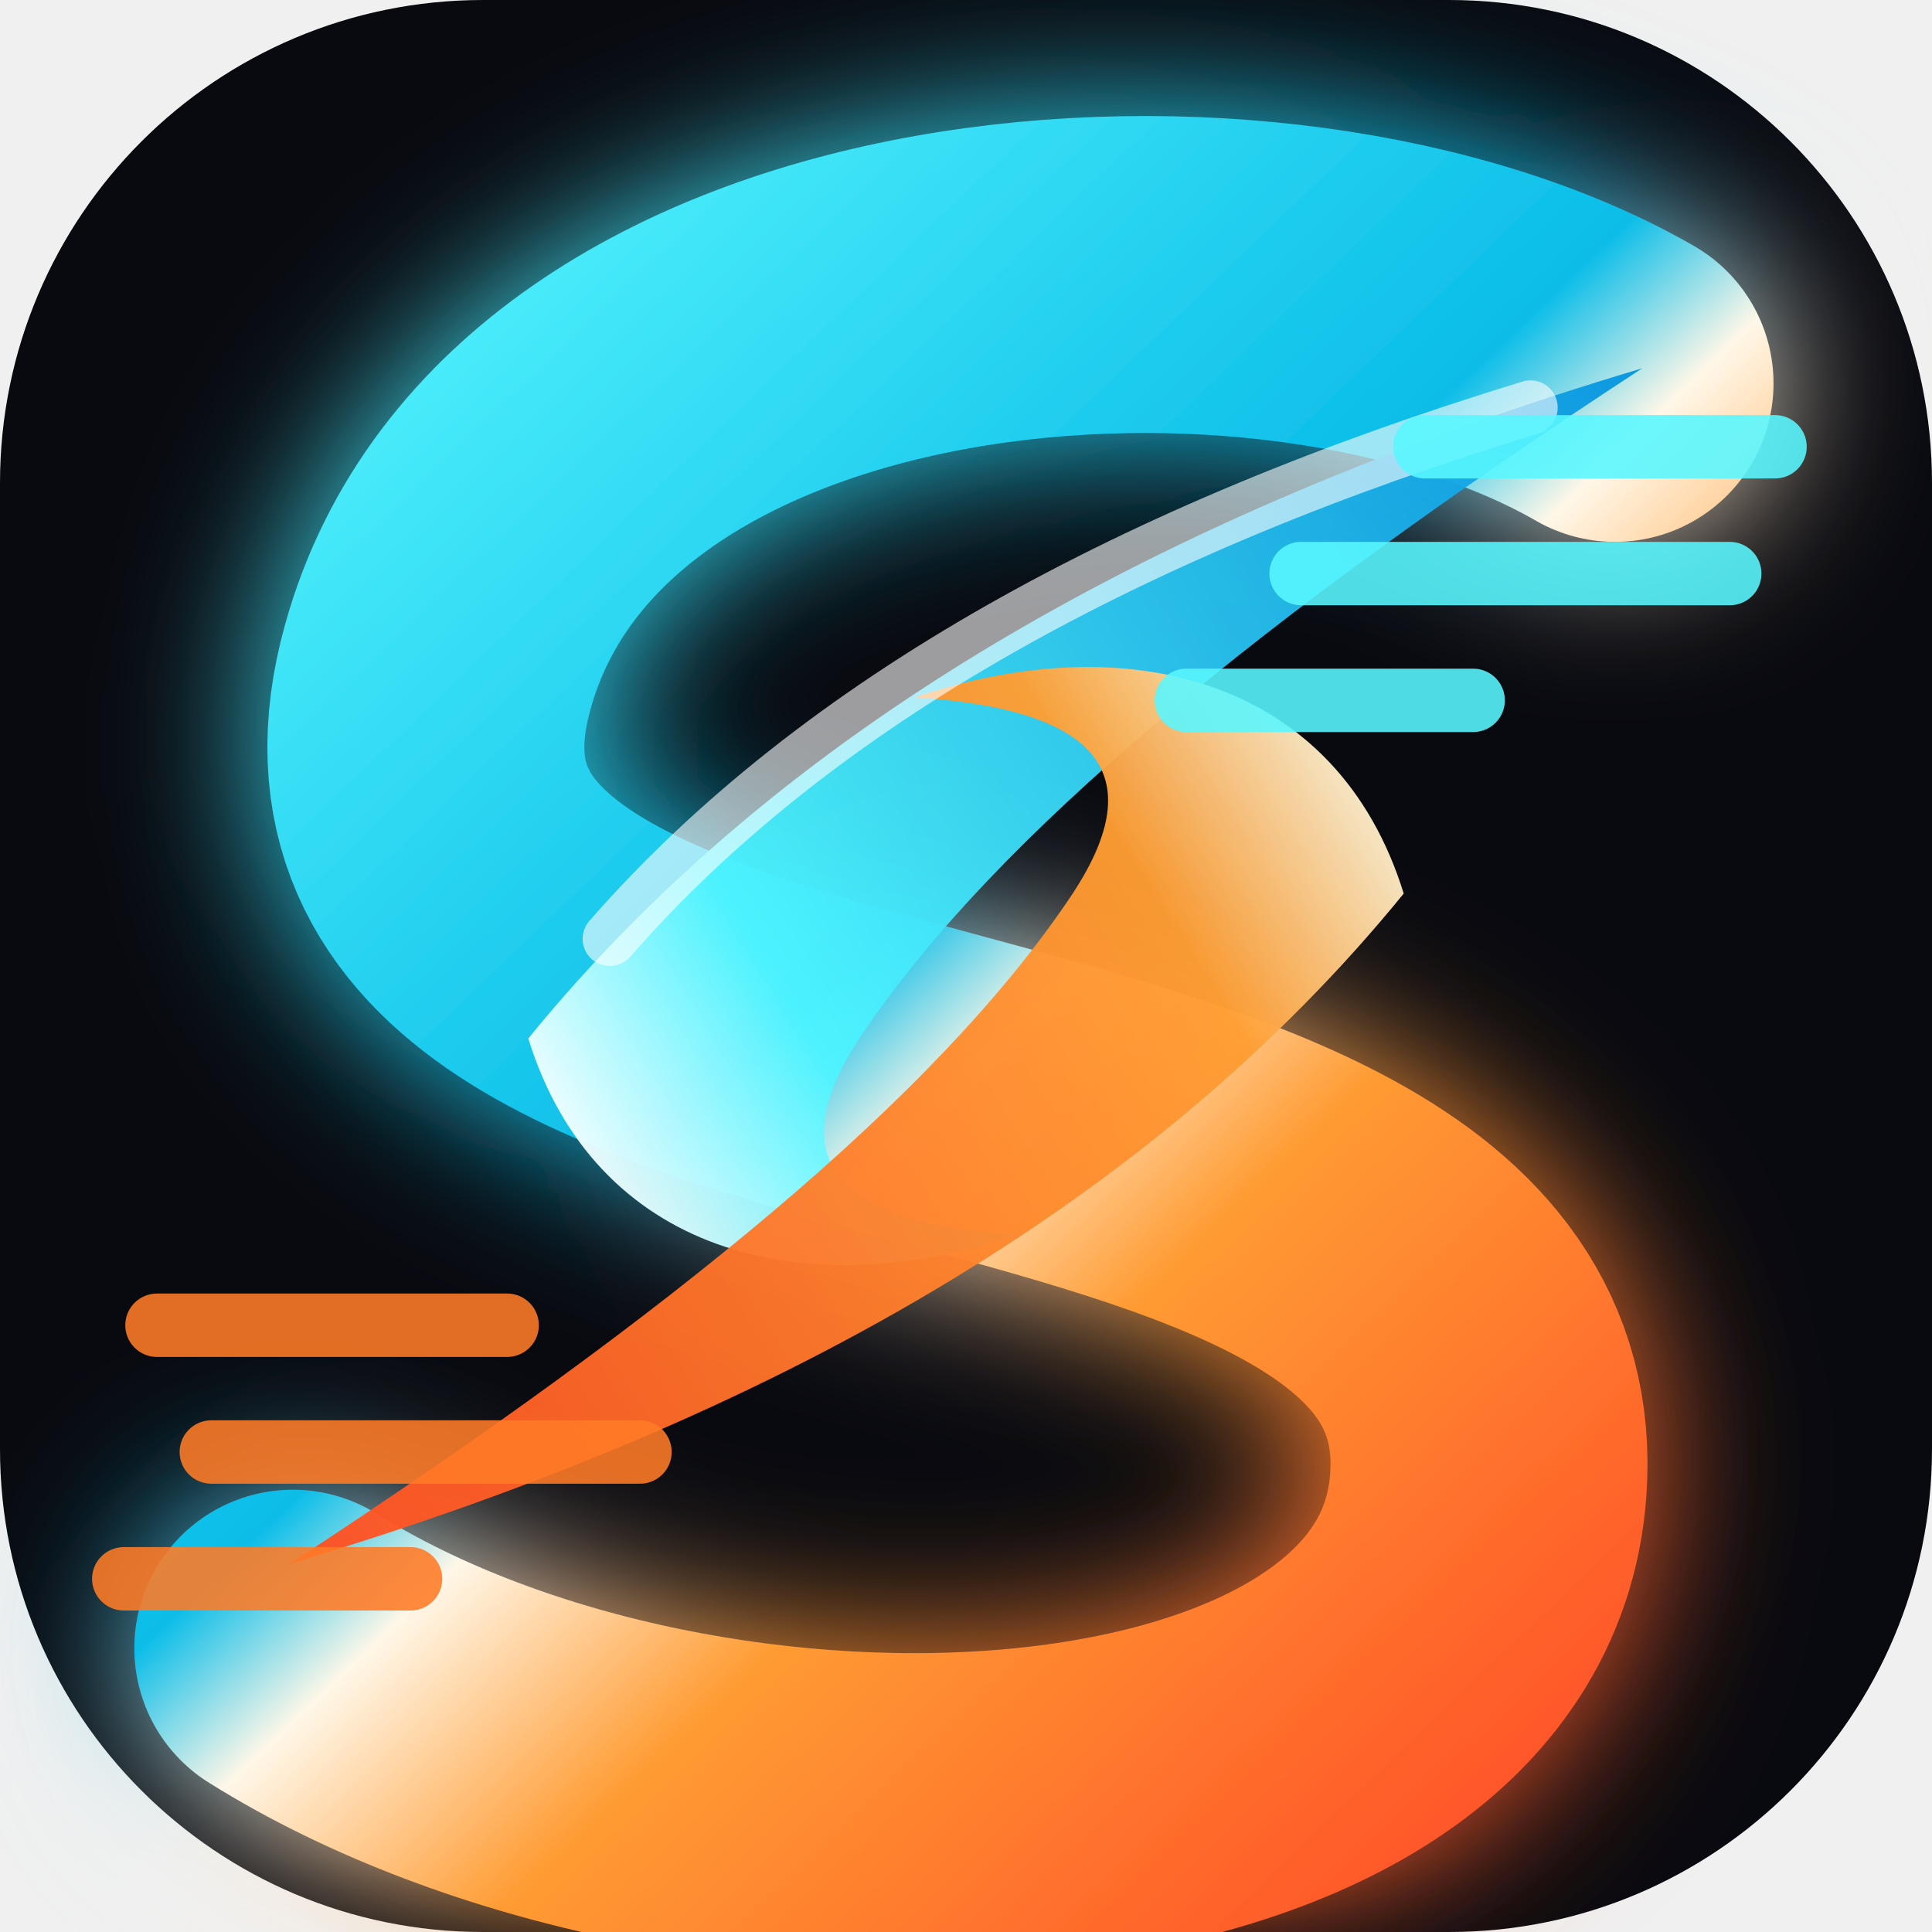
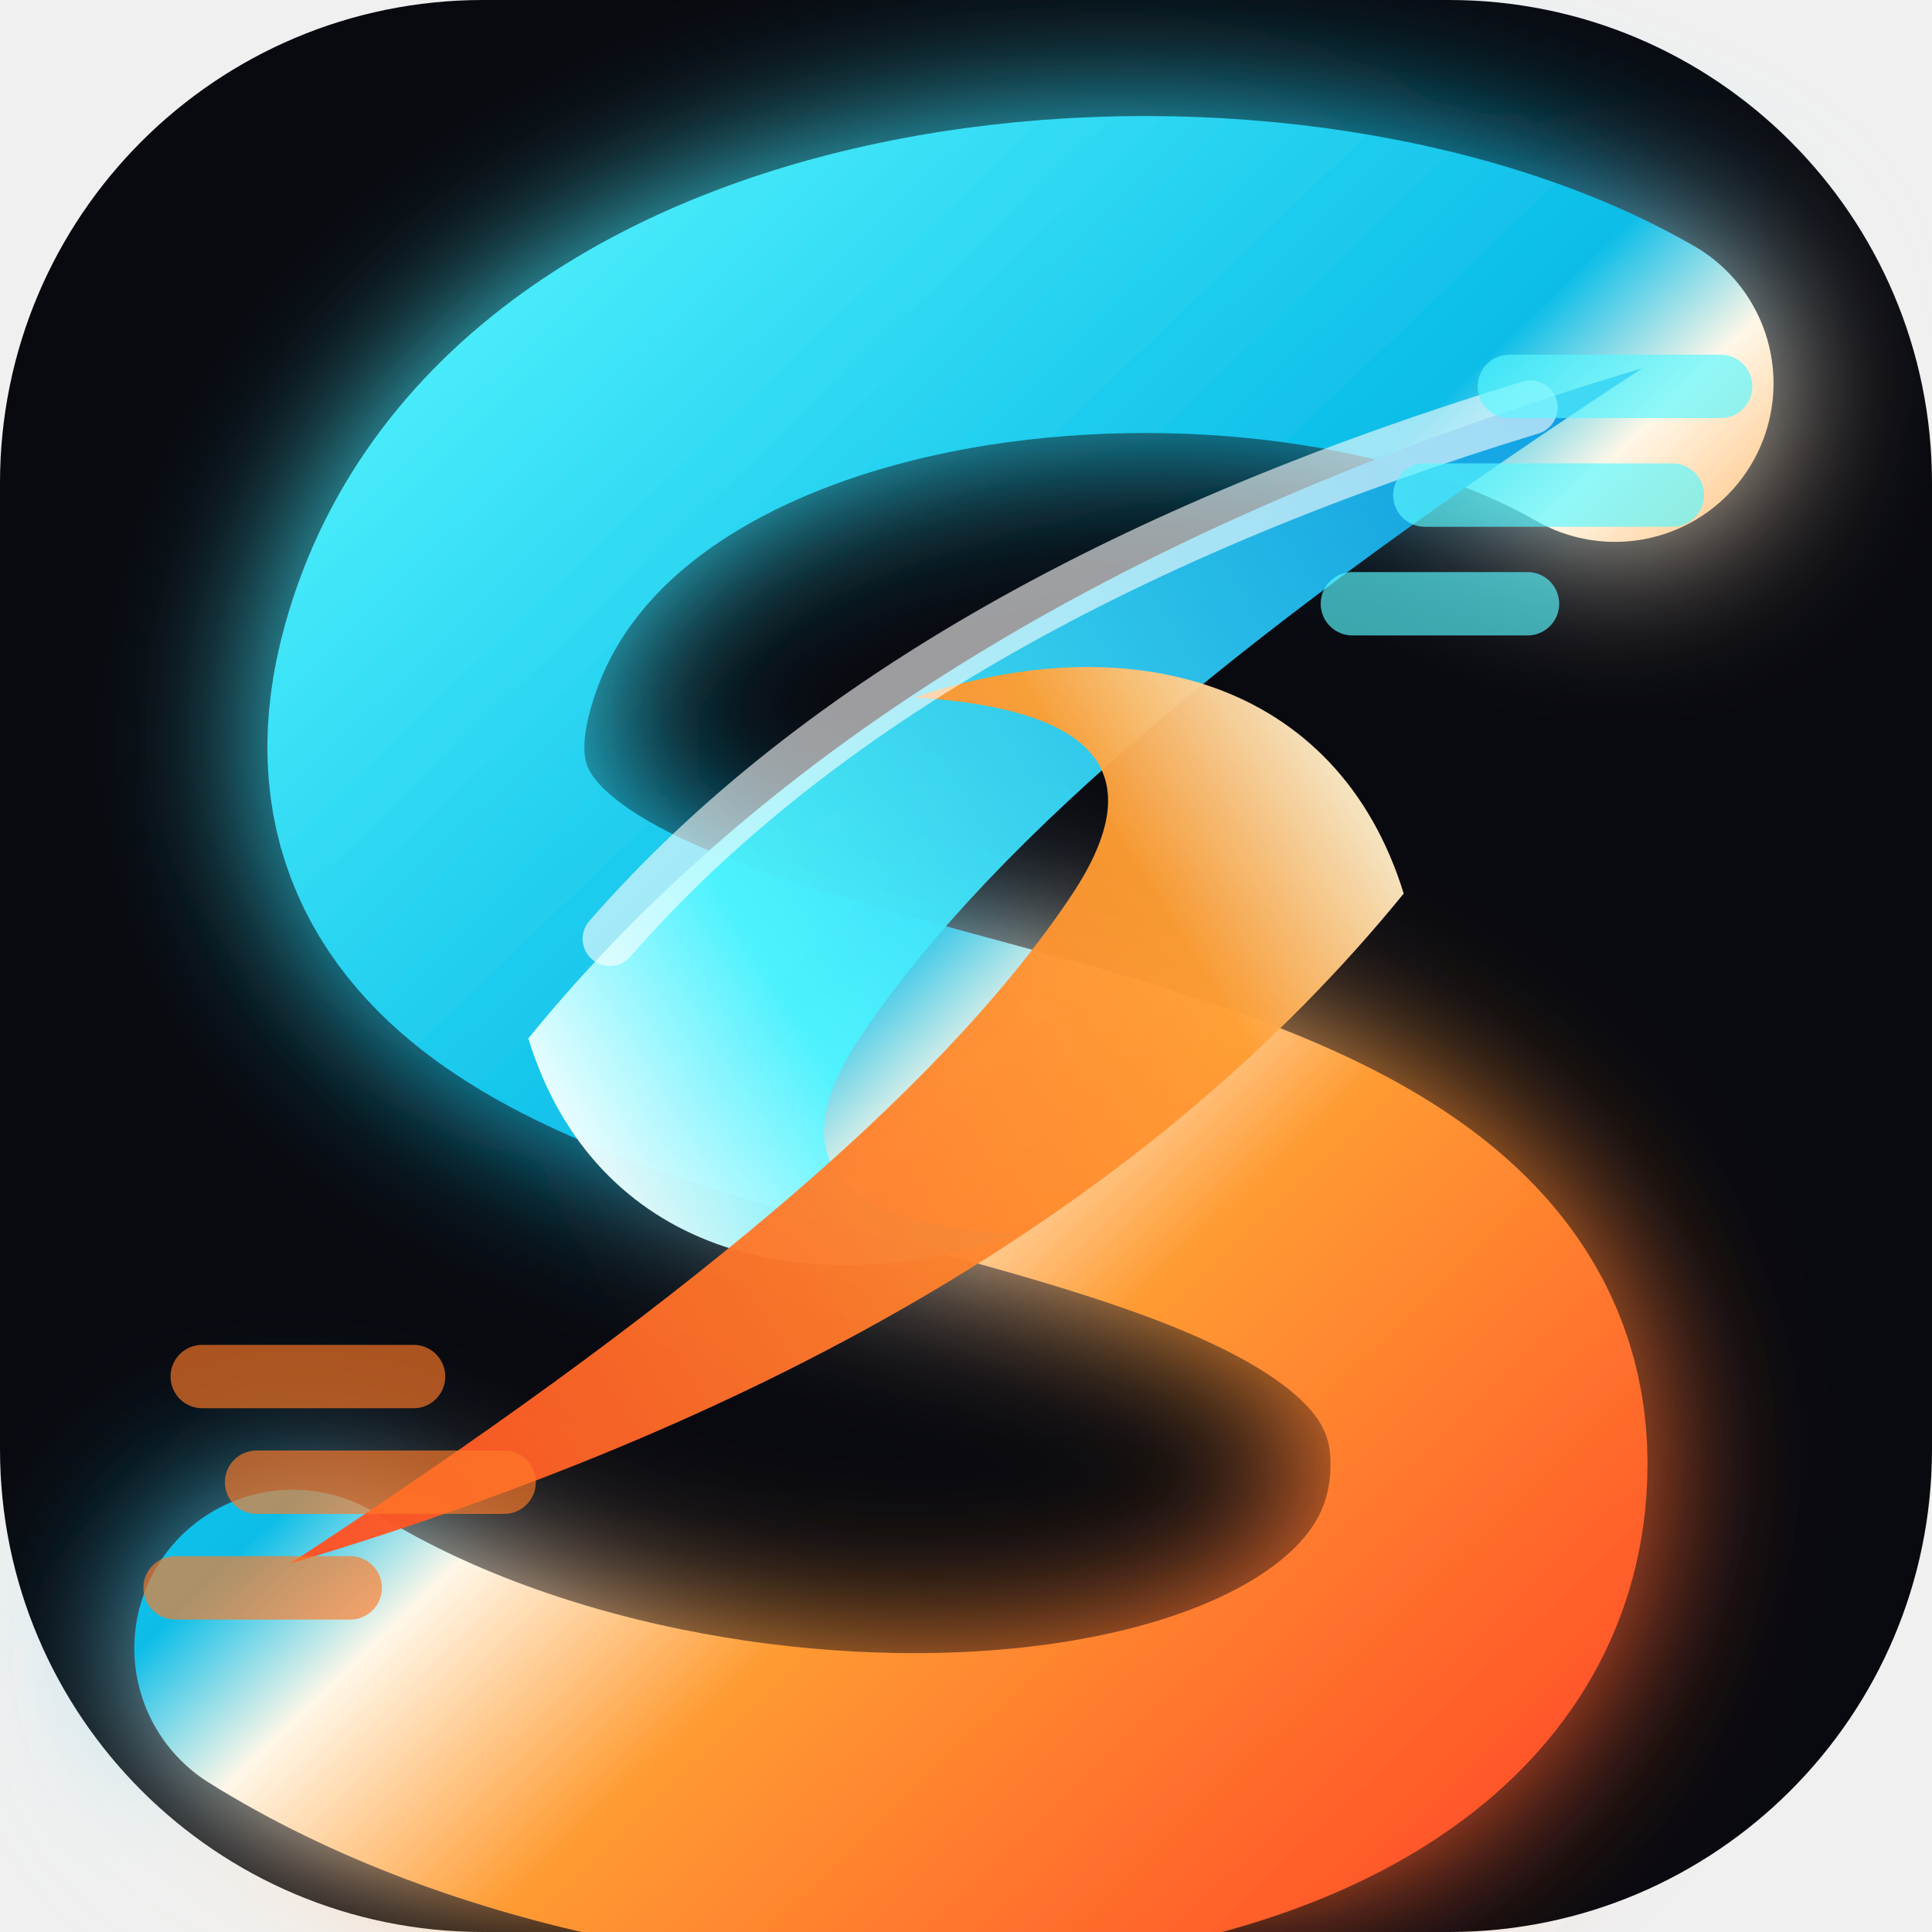
<svg xmlns="http://www.w3.org/2000/svg" viewBox="0 0 64 64" role="img" aria-labelledby="title">
  <defs>
    <linearGradient id="slapzS" x1="9" x2="55" y1="8" y2="56" gradientUnits="userSpaceOnUse">
      <stop stop-color="#59f8ff" />
      <stop offset="0.46" stop-color="#0bbde8" />
      <stop offset="0.54" stop-color="#fff7e8" />
      <stop offset="0.68" stop-color="#ff9b32" />
      <stop offset="1" stop-color="#ff5229" />
    </linearGradient>
    <linearGradient id="cyanSwoosh" x1="17" x2="54" y1="35" y2="12" gradientUnits="userSpaceOnUse">
      <stop stop-color="#f7ffff" />
      <stop offset="0.2" stop-color="#4ef4ff" />
      <stop offset="1" stop-color="#0795e0" />
    </linearGradient>
    <linearGradient id="orangeSwoosh" x1="47" x2="10" y1="29" y2="52" gradientUnits="userSpaceOnUse">
      <stop stop-color="#fff1cf" />
      <stop offset="0.18" stop-color="#ff9d32" />
      <stop offset="1" stop-color="#ff4e22" />
    </linearGradient>
    <filter id="softGlow" x="-50%" y="-50%" width="200%" height="200%">
      <feGaussianBlur stdDeviation="2.6" result="blur" />
      <feMerge>
        <feMergeNode in="blur" />
        <feMergeNode in="SourceGraphic" />
      </feMerge>
    </filter>
  </defs>
  <rect width="64" height="64" rx="16" fill="#090a10" />
  <path d="M53.5 12.7C42.2 6.2 18.4 8 14.5 22.1c-4.8 17.2 36 10.6 34.8 27.1-.9 12.6-26 13.9-39.6 5.4" fill="none" stroke="url(#slapzS)" stroke-width="10.5" stroke-linecap="round" stroke-linejoin="round" filter="url(#softGlow)" />
  <path d="M17.5 34.4C25.8 24.2 38.3 17 54.4 12.2 41.7 20.5 33 27.7 28.6 34.2c-2.8 4.1-1.1 6.3 5.1 6.7-7.1 2.4-14 .6-16.2-6.5Z" fill="url(#cyanSwoosh)" opacity="0.96" />
  <path d="M46.5 29.6C38.2 39.8 25.7 47 9.6 51.8c12.7-8.3 21.4-15.5 25.8-22 2.8-4.1 1.1-6.3-5.1-6.7 7.1-2.4 14-.6 16.2 6.5Z" fill="url(#orangeSwoosh)" opacity="0.96" />
  <path d="M20.2 31.1C27.1 23.2 37.6 17.5 50.7 13.5" fill="none" stroke="#ffffff" stroke-width="1.8" stroke-linecap="round" opacity="0.6" />
-   <path d="M47.2 14.8h11.6M43.1 19h14.2M39.3 23.2h9.5" fill="none" stroke="#58f7ff" stroke-width="2.1" stroke-linecap="round" opacity="0.88" />
-   <path d="M5.2 43.9h11.6M7 48.1h14.2M4.1 52.3h9.5" fill="none" stroke="#ff7a27" stroke-width="2.1" stroke-linecap="round" opacity="0.88" />
+   <path d="M50 12.8h7M47.2 16.4h8.2M44.8 20h5.8" fill="none" stroke="#58f7ff" stroke-width="2.1" stroke-linecap="round" opacity="0.66" />
+   <path d="M6.7 45.6h7M8.5 49.1h8.2M5.8 52.6h5.8" fill="none" stroke="#ff7a27" stroke-width="2.1" stroke-linecap="round" opacity="0.66" />
</svg>
